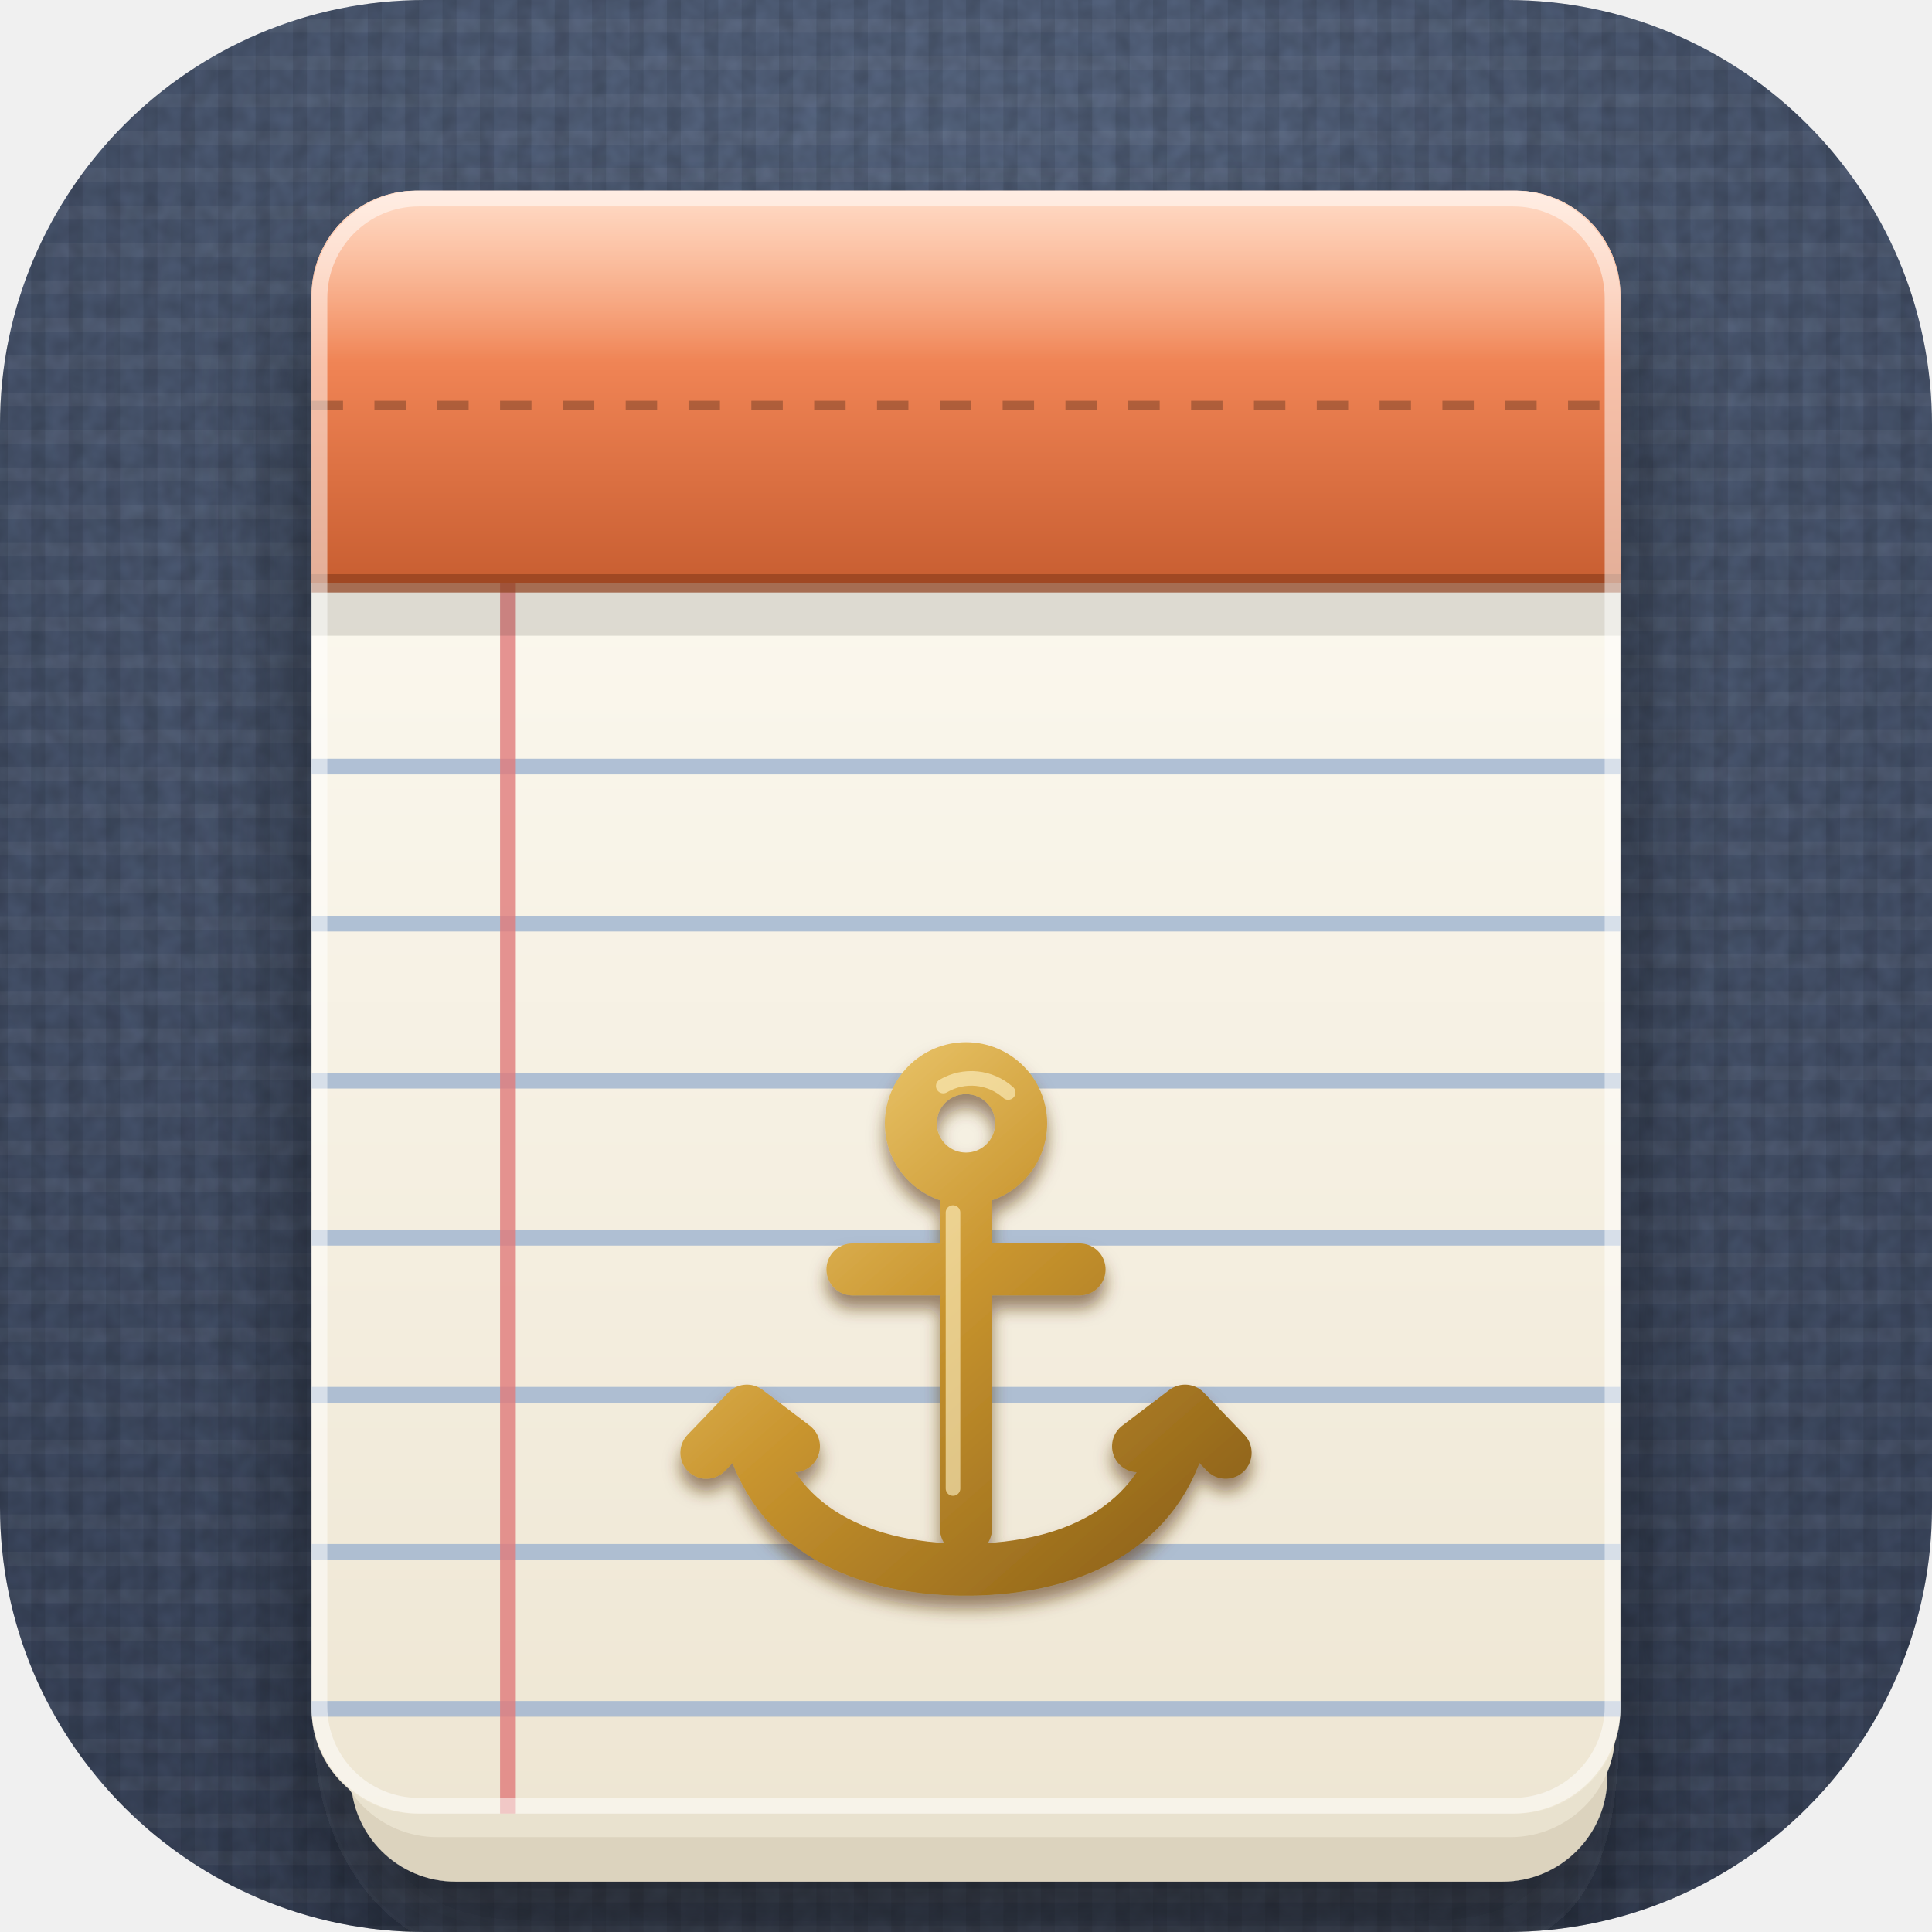
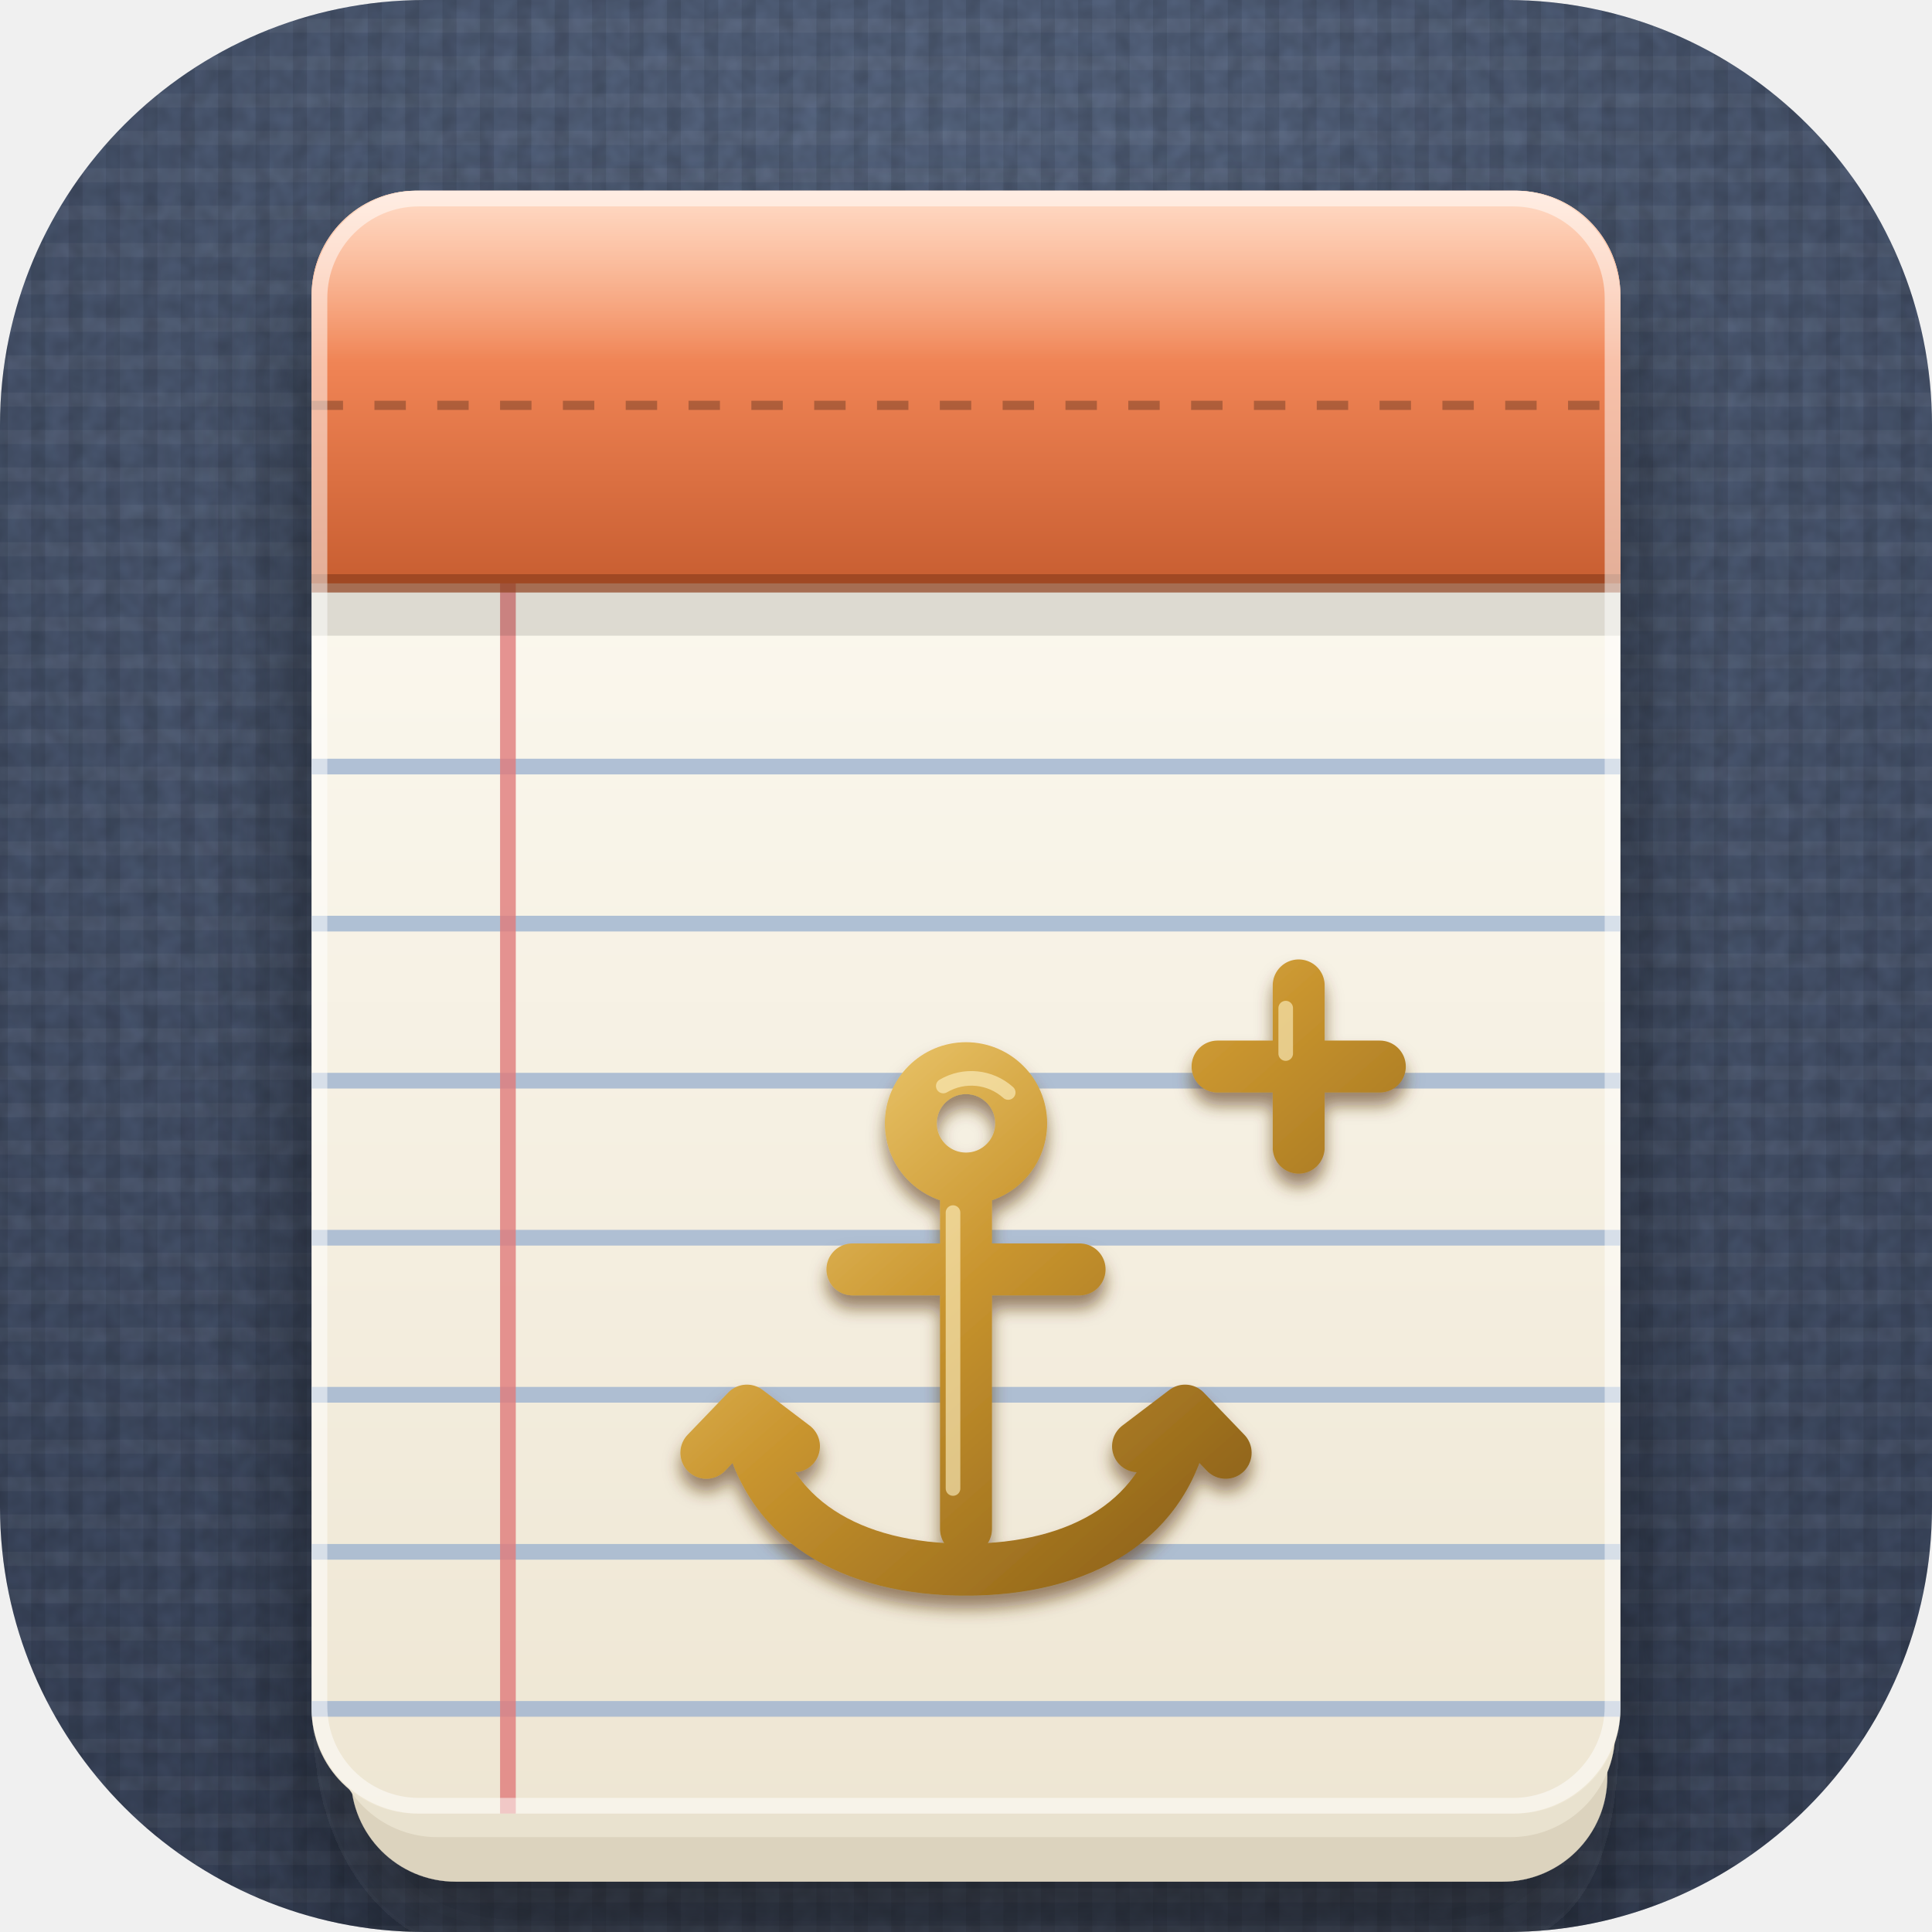
<svg xmlns="http://www.w3.org/2000/svg" viewBox="23 21 62 62">
  <defs>
    <clipPath id="r">
      <rect x="23" y="21" width="62" height="62" rx="13.64" />
    </clipPath>
  </defs>
  <g clip-path="url(#r)">
    <defs>
      <radialGradient id="bg" cx="50%" cy="30%" r="80%">
        <stop offset="0" stop-color="#5C6C88" />
        <stop offset="0.55" stop-color="#3E4A62" />
        <stop offset="1" stop-color="#232838" />
      </radialGradient>
      <filter id="grain" x="0" y="0" width="100%" height="100%">
        <feTurbulence type="fractalNoise" baseFrequency="1.6" numOctaves="2" seed="7" />
        <feColorMatrix values="0 0 0 0 0  0 0 0 0 0  0 0 0 0 0  0 0 0 0.55 0" />
        <feComposite operator="in" in2="SourceGraphic" />
      </filter>
      <pattern id="weave" width="1.2" height="1.2" patternUnits="userSpaceOnUse">
        <rect width="1.2" height="0.45" fill="#fff" opacity="0.05" />
        <rect width="0.45" height="1.2" fill="#000" opacity="0.08" />
      </pattern>
    </defs>
    <rect width="108" height="108" fill="url(#bg)" />
    <rect width="108" height="108" fill="url(#weave)" />
    <rect width="108" height="108" fill="#000" filter="url(#grain)" opacity="0.35" />
    <defs>
      <linearGradient id="paper" x1="0" y1="0" x2="0" y2="1">
        <stop offset="0" stop-color="#FFFDF6" />
        <stop offset="1" stop-color="#EEE6D3" />
      </linearGradient>
      <linearGradient id="binding" x1="0" y1="0" x2="0" y2="1">
        <stop offset="0" stop-color="#FFB083" />
        <stop offset="0.45" stop-color="#EF8354" />
        <stop offset="1" stop-color="#C85E31" />
      </linearGradient>
      <linearGradient id="gloss" x1="0" y1="0" x2="0" y2="1">
        <stop offset="0" stop-color="#fff" stop-opacity="0.55" />
        <stop offset="1" stop-color="#fff" stop-opacity="0" />
      </linearGradient>
      <linearGradient id="brass" x1="40" y1="52" x2="68" y2="84" gradientUnits="userSpaceOnUse">
        <stop offset="0" stop-color="#F3D27A" />
        <stop offset="0.45" stop-color="#C9952F" />
        <stop offset="1" stop-color="#8A5F17" />
      </linearGradient>
      <filter id="drop" x="-30%" y="-30%" width="160%" height="170%">
        <feGaussianBlur in="SourceAlpha" stdDeviation="2.4" />
        <feOffset dy="3" result="b" />
        <feFlood flood-color="#0B0E16" flood-opacity="0.55" />
        <feComposite in2="b" operator="in" />
        <feMerge>
          <feMergeNode />
          <feMergeNode in="SourceGraphic" />
        </feMerge>
      </filter>
      <filter id="emboss" x="-20%" y="-20%" width="140%" height="140%">
        <feGaussianBlur in="SourceAlpha" stdDeviation="0.5" />
        <feOffset dy="0.8" result="b" />
        <feFlood flood-color="#5A3A08" flood-opacity="0.6" />
        <feComposite in2="b" operator="in" />
        <feMerge>
          <feMergeNode />
          <feMergeNode in="SourceGraphic" />
        </feMerge>
      </filter>
      <clipPath id="pad">
        <rect x="29" y="25" width="50" height="62" rx="4" />
      </clipPath>
    </defs>
    <g transform="translate(54 54) scale(0.84) translate(-54 -57)">
      <g filter="url(#drop)">
        <rect x="30.5" y="27" width="48" height="62.6" rx="4" fill="#DCD3BE" />
        <rect x="29.8" y="26" width="49" height="61.9" rx="4" fill="#E9E2CF" />
        <rect x="29" y="25" width="50" height="62" rx="4" fill="url(#paper)" />
      </g>
      <g clip-path="url(#pad)">
        <g stroke="#9DB3CF" stroke-width="0.6" opacity="0.8">
          <path d="M29 47 H79" />
          <path d="M29 53 H79" />
          <path d="M29 59 H79" />
          <path d="M29 65 H79" />
          <path d="M29 71 H79" />
          <path d="M29 77 H79" />
          <path d="M29 83 H79" />
        </g>
        <path d="M36.5 39 V87" stroke="#E07A7A" stroke-width="0.6" opacity="0.8" />
        <rect x="29" y="39" width="50" height="3" fill="#000" opacity="0.12" />
        <rect x="29" y="25" width="50" height="15" fill="url(#binding)" />
        <rect x="29" y="25" width="50" height="6.5" fill="url(#gloss)" />
        <path d="M29 40 H79" stroke="#8E3F1C" stroke-width="0.7" opacity="0.7" />
        <path d="M29 33.2 H79" stroke="#000" stroke-width="0.35" stroke-dasharray="1.2 1.2" opacity="0.25" />
      </g>
      <rect x="29.3" y="25.3" width="49.4" height="61.4" rx="3.8" fill="none" stroke="#fff" stroke-opacity="0.5" stroke-width="0.6" />
      <g filter="url(#emboss)" transform="translate(54 69) scale(0.62) translate(-54 -69)">
        <g fill="none" stroke="url(#brass)" stroke-width="3.2" stroke-linecap="round" stroke-linejoin="round">
          <circle cx="54" cy="55.5" r="3.4" />
          <path d="M54 59 V80.5" />
          <path d="M47 64.5 H61" />
          <path d="M40.5 73.5 C41.5 80 47 83 54 83 C61 83 66.5 80 67.5 73.5" />
          <path d="M38 75.8 L40.5 73.2 L43.4 75.4" />
          <path d="M64.6 75.4 L67.5 73.2 L70 75.8" />
+           <path d="M74.5 47 V57 M69.5 52 H79.5" />
        </g>
      </g>
      <g transform="translate(54 69) scale(0.62) translate(-54 -69)" opacity="0.6">
        <g fill="none" stroke="#FFF3C8" stroke-width="0.9" stroke-linecap="round">
          <path d="M52.6 53.2 A3.4 3.4 0 0 1 56.6 53.6" />
          <path d="M53.2 61 V78" />
+           <path d="M73.7 48.4 V51.2" />
        </g>
      </g>
    </g>
  </g>
</svg>
